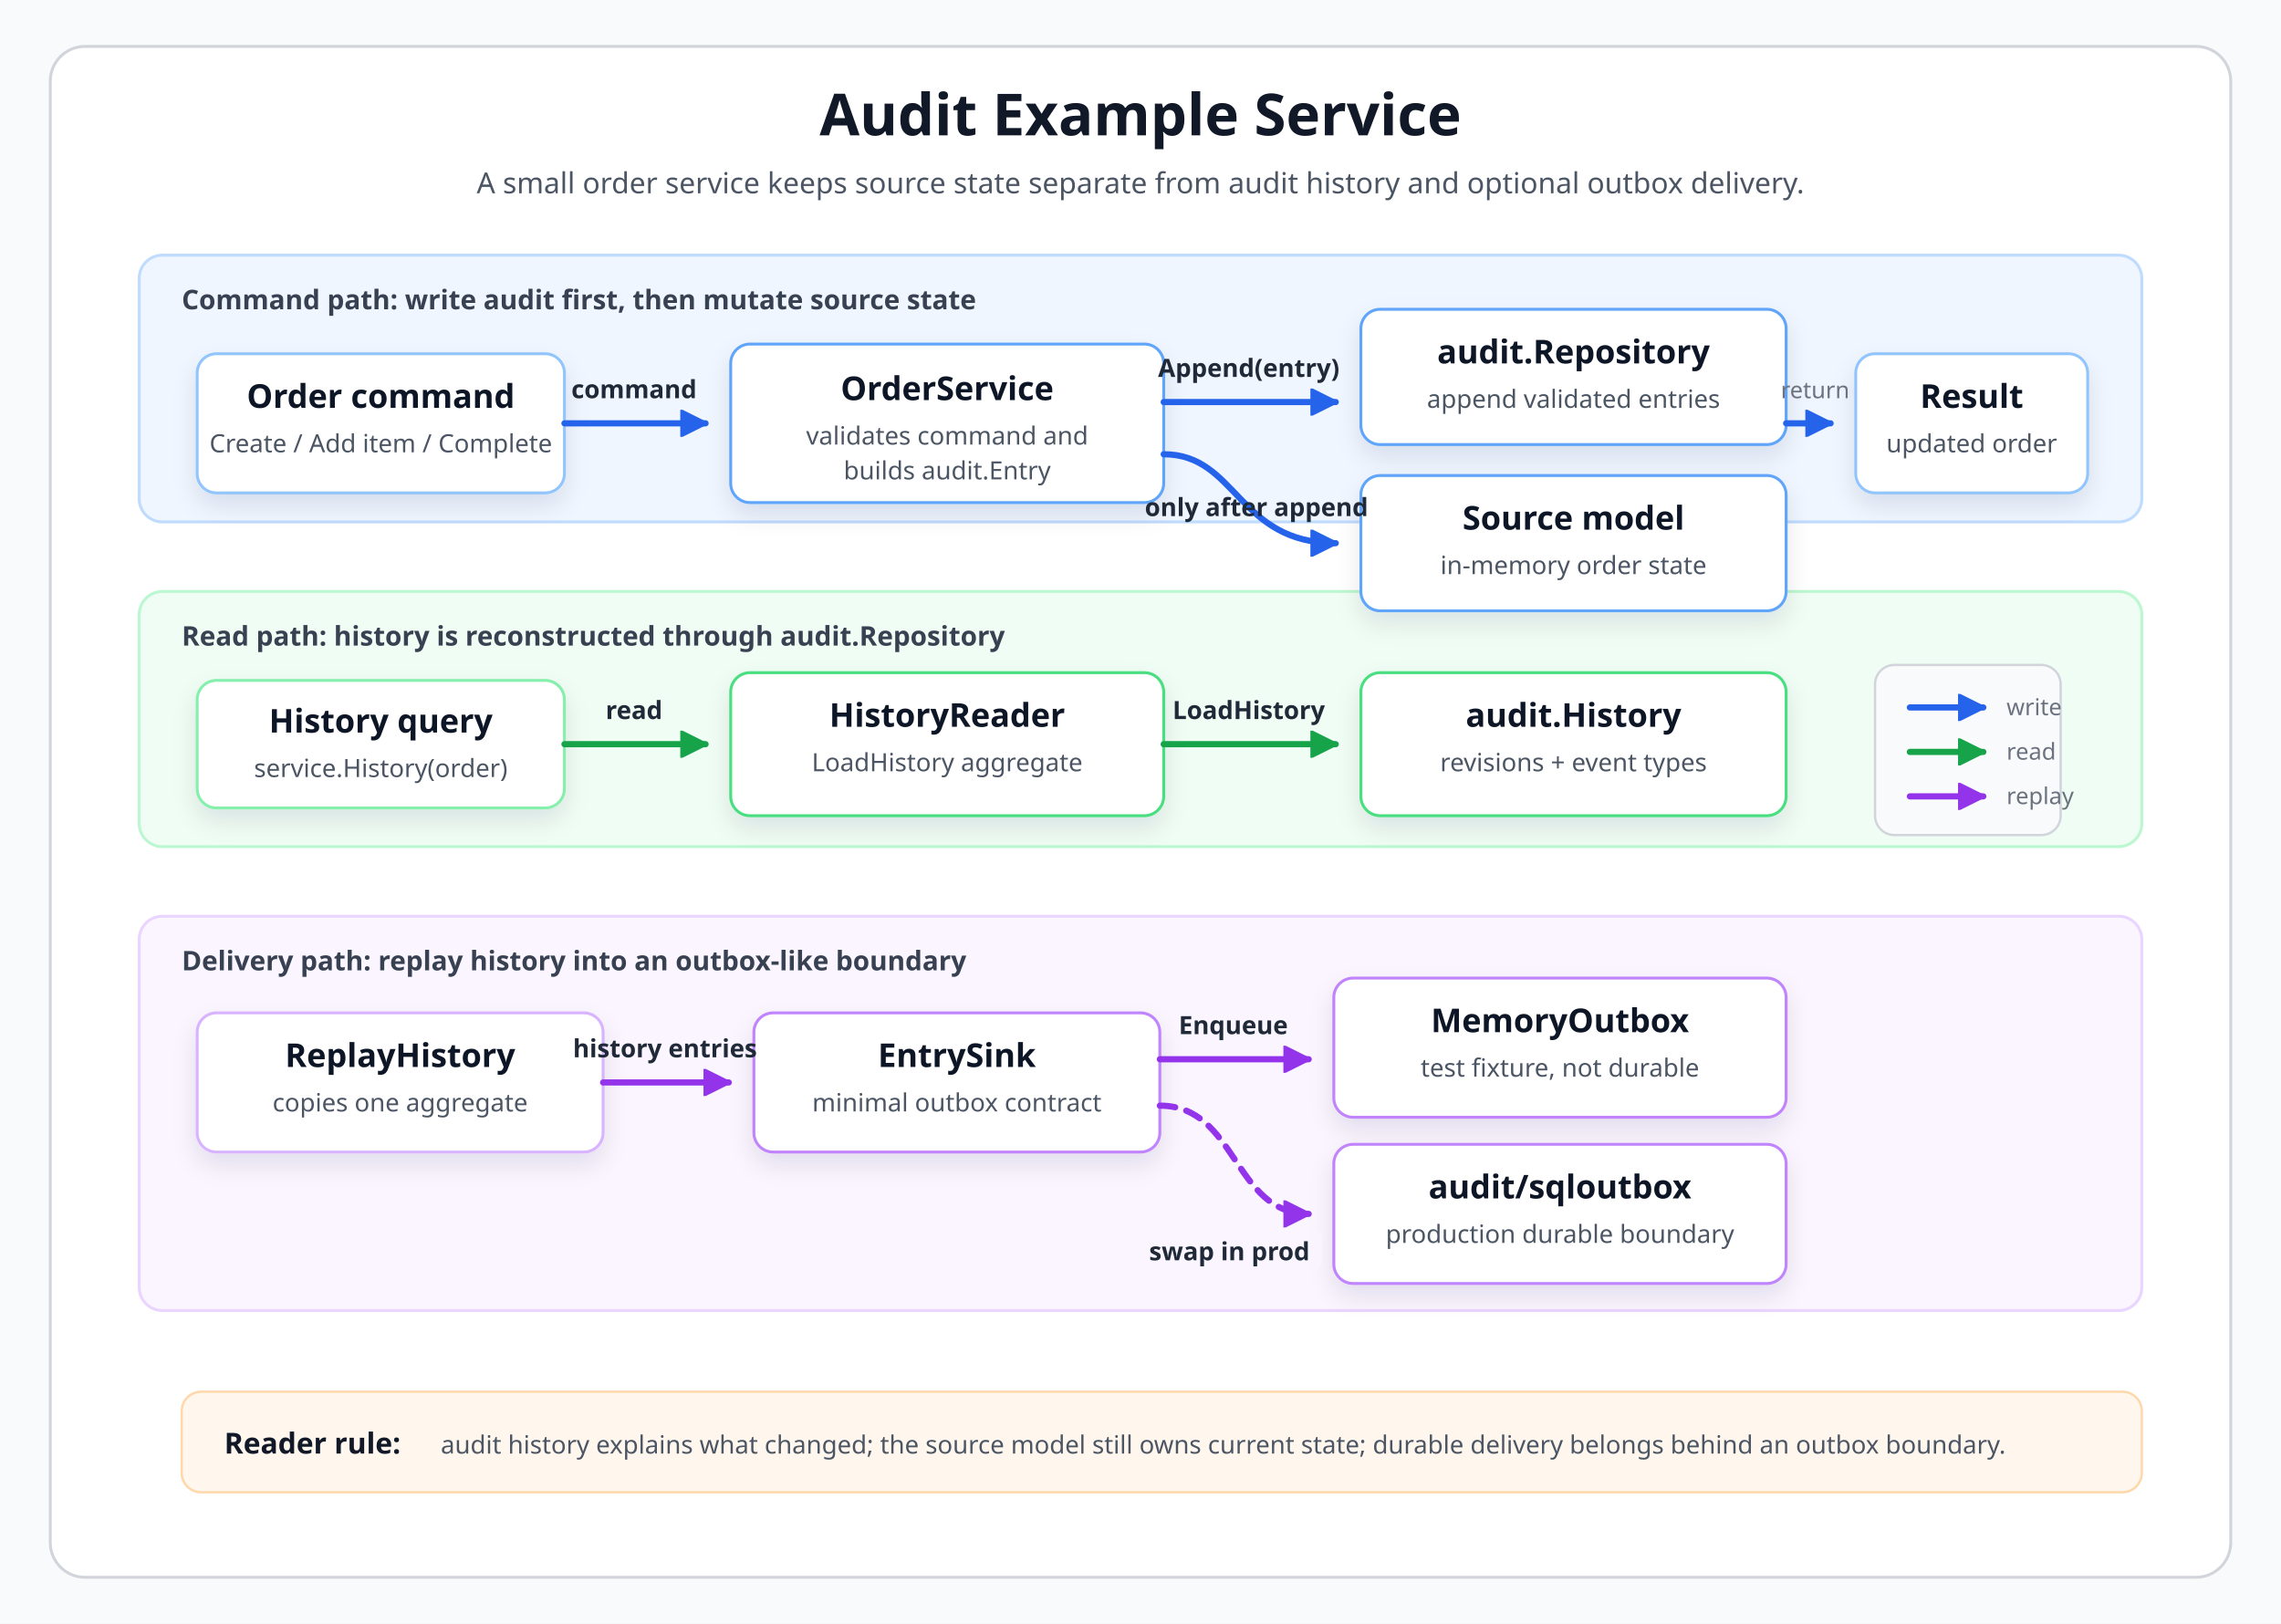
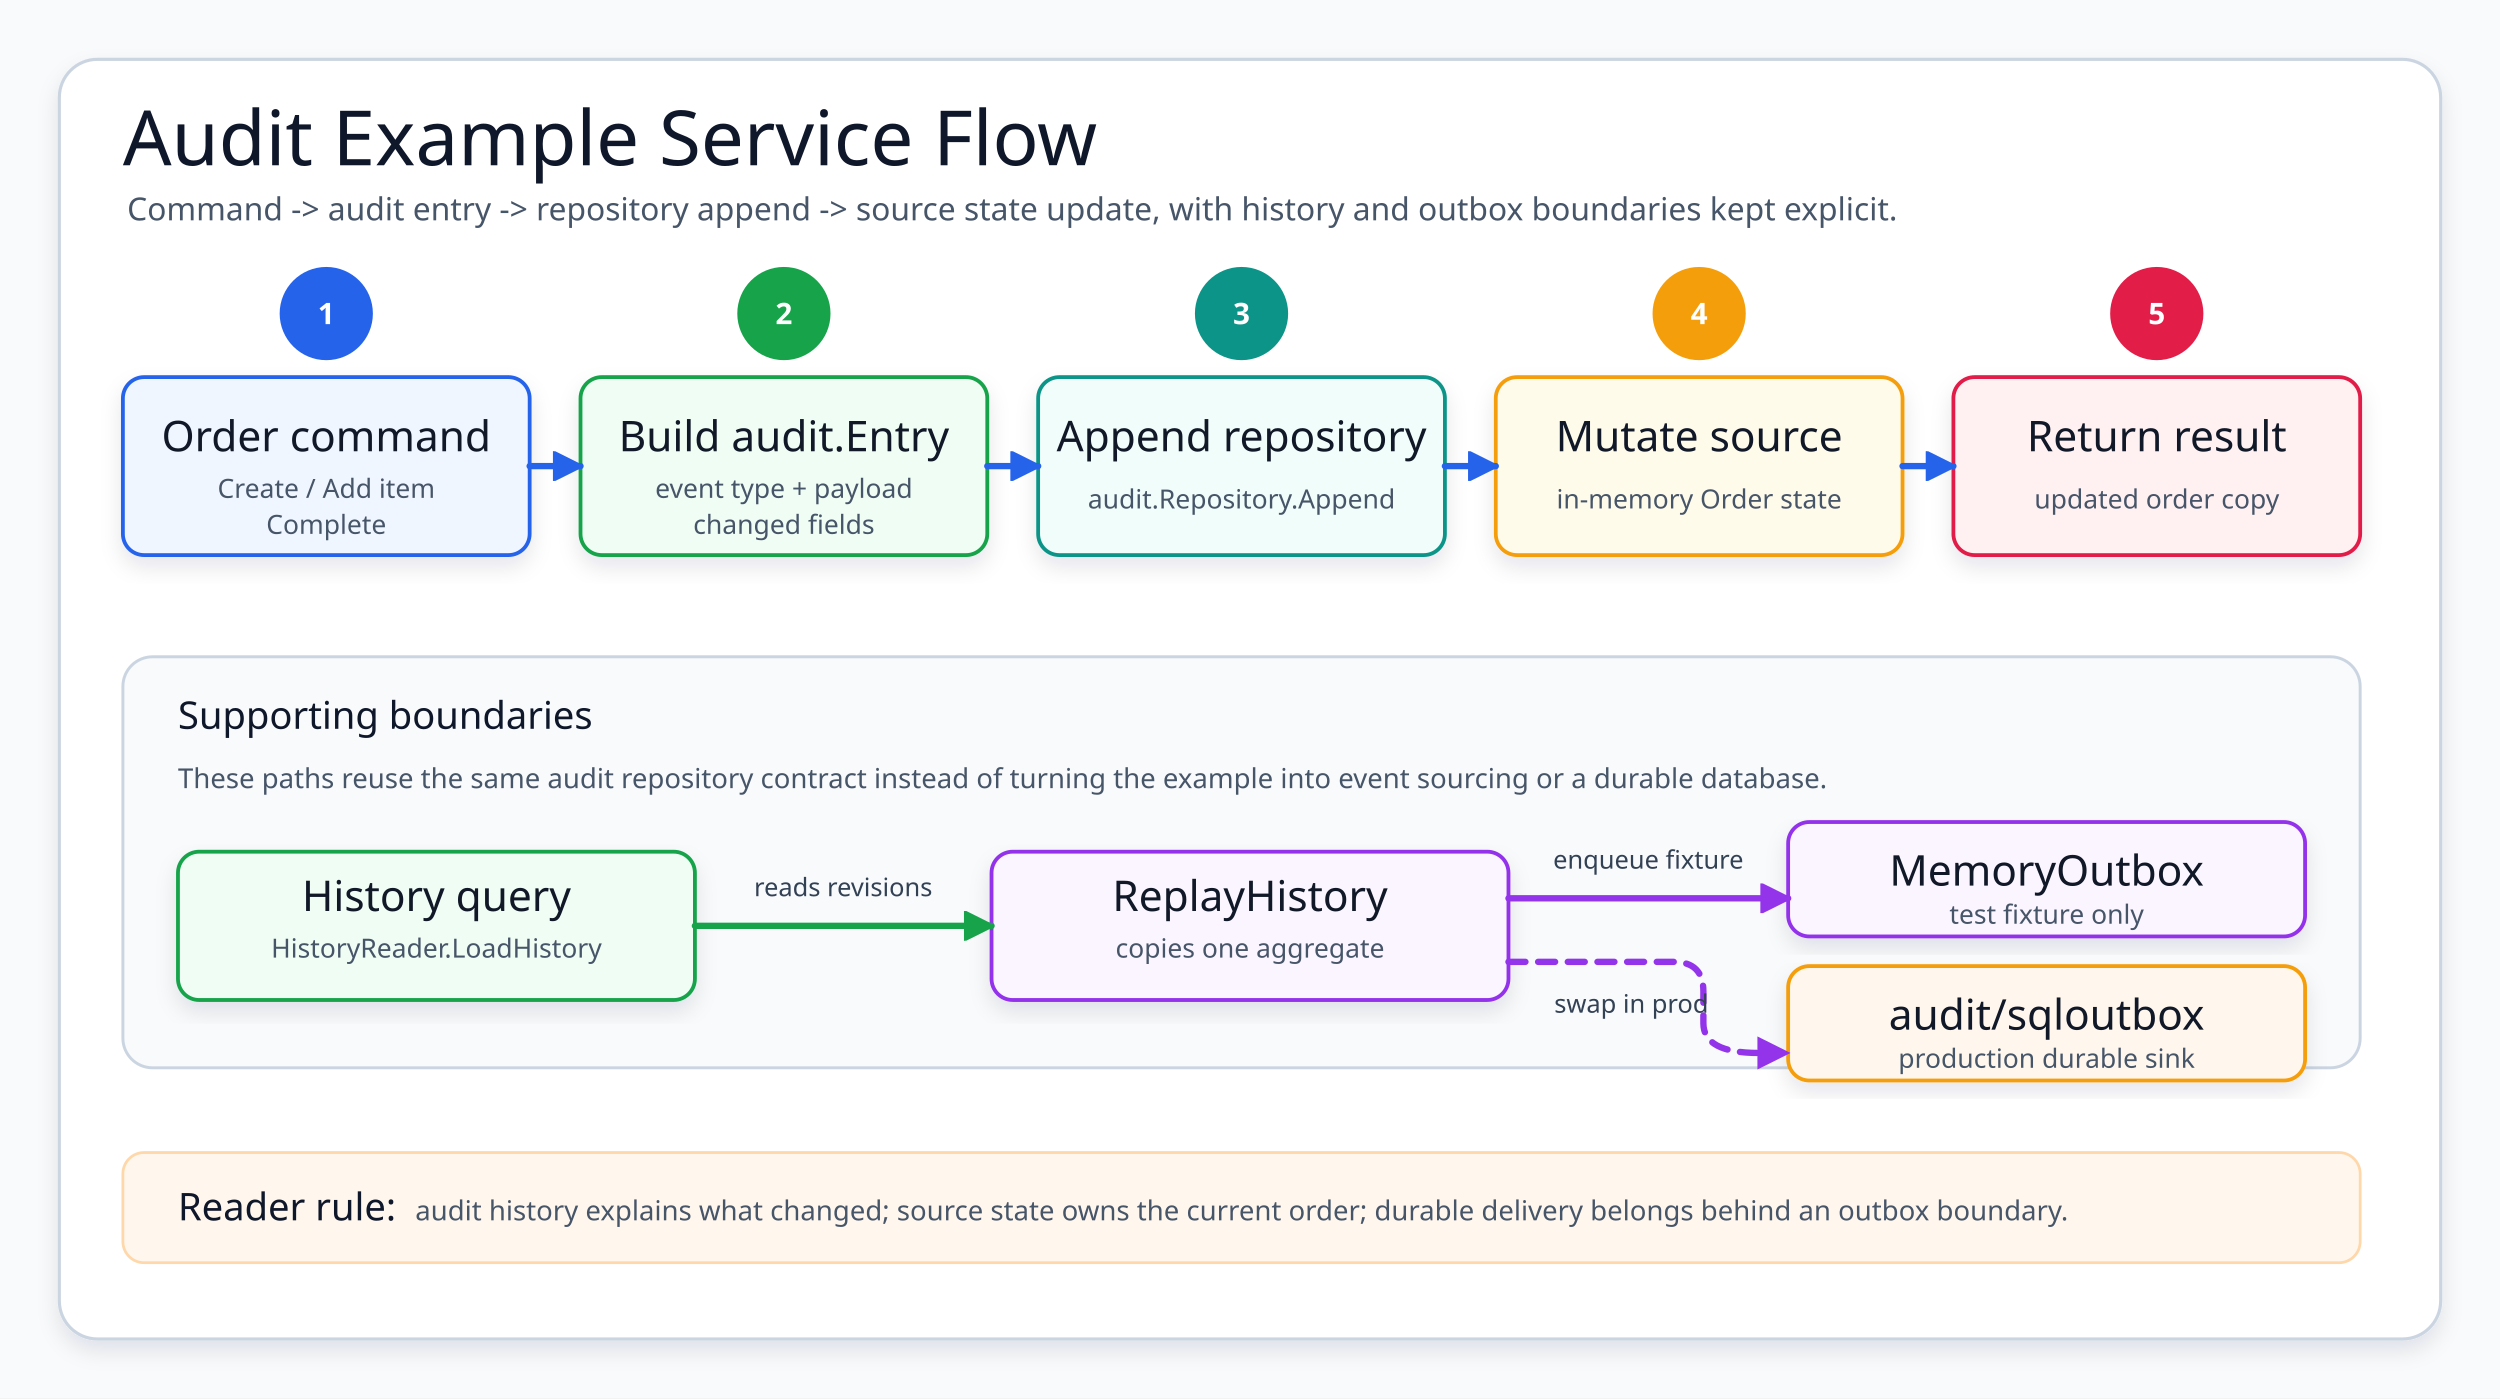
- <svg xmlns="http://www.w3.org/2000/svg" viewBox="0 0 1180 840" width="1180" height="840" role="img" aria-labelledby="title desc">
+ <svg xmlns="http://www.w3.org/2000/svg" width="1180" height="660" viewBox="0 0 1180 660" role="img" aria-labelledby="title desc">
  <defs>
-     <marker id="arrow-blue" markerUnits="userSpaceOnUse" markerWidth="14" markerHeight="14" refX="13" refY="7" orient="auto">
+     <filter id="softShadow" x="-8%" y="-12%" width="116%" height="128%">
+       <feDropShadow dx="0" dy="5" stdDeviation="5" flood-color="#0f172a" flood-opacity="0.10" />
+     </filter>
+     <marker id="arrow-blue" markerUnits="userSpaceOnUse" markerWidth="14" markerHeight="14" viewBox="0 0 14 14" refX="13" refY="7" orient="auto">
      <path d="M 0 0 L 14 7 L 0 14 Z" fill="#2563eb" stroke="#2563eb" stroke-width="1" stroke-dasharray="none" style="stroke-dasharray:none" />
    </marker>
-     <marker id="arrow-green" markerUnits="userSpaceOnUse" markerWidth="14" markerHeight="14" refX="13" refY="7" orient="auto">
+     <marker id="arrow-green" markerUnits="userSpaceOnUse" markerWidth="14" markerHeight="14" viewBox="0 0 14 14" refX="13" refY="7" orient="auto">
      <path d="M 0 0 L 14 7 L 0 14 Z" fill="#16a34a" stroke="#16a34a" stroke-width="1" stroke-dasharray="none" style="stroke-dasharray:none" />
    </marker>
-     <marker id="arrow-purple" markerUnits="userSpaceOnUse" markerWidth="14" markerHeight="14" refX="13" refY="7" orient="auto">
+     <marker id="arrow-purple" markerUnits="userSpaceOnUse" markerWidth="14" markerHeight="14" viewBox="0 0 14 14" refX="13" refY="7" orient="auto">
      <path d="M 0 0 L 14 7 L 0 14 Z" fill="#9333ea" stroke="#9333ea" stroke-width="1" stroke-dasharray="none" style="stroke-dasharray:none" />
    </marker>
-     <filter id="softShadow" x="-8%" y="-8%" width="116%" height="124%">
-       <feDropShadow dx="0" dy="6" stdDeviation="6" flood-color="#0f172a" flood-opacity="0.10" />
-     </filter>
  </defs>
  <style>
-     text { font-family: 'Architects Daughter', 'Comic Mono', 'Comic Sans MS', sans-serif; letter-spacing: 0; }
-     .title { fill: #111827; font-size: 30px; font-weight: 700; }
-     .subtitle { fill: #4b5563; font-size: 15px; }
-     .lane-title { fill: #374151; font-size: 14px; font-weight: 700; }
-     .card-title { fill: #111827; font-size: 17px; font-weight: 700; }
-     .card-sub { fill: #4b5563; font-size: 13px; }
-     .label { fill: #1f2937; font-size: 13px; font-weight: 700; }
-     .small { fill: #6b7280; font-size: 12px; }
-     .note-title { fill: #111827; font-size: 15px; font-weight: 700; }
-     .note { fill: #4b5563; font-size: 13px; }
-     .flow { fill: none; stroke-linecap: round; stroke-linejoin: round; stroke-width: 3.2; }
-     .soft-dash { stroke-dasharray: 8 6; }
+     text { font-family: "Architects Daughter", "Comic Mono", "Comic Sans MS", ui-sans-serif, system-ui, sans-serif; letter-spacing: 0; }
+     .canvas { fill:#f8fafc; }
+     .frame { fill:#ffffff; stroke:#cbd5e1; stroke-width:1.5; filter:url(#softShadow); }
+     .title { font-family:"Architects Daughter"; font-size:36px; fill:#0f172a; }
+     .subtitle { font-family:"Comic Mono"; font-size:15px; fill:#475569; }
+     .step { filter:url(#softShadow); stroke-width:1.8; }
+     .stepTitle { font-family:"Architects Daughter"; font-size:20px; fill:#111827; }
+     .detail { font-family:"Comic Mono"; font-size:12.5px; fill:#475569; }
+     .numText { font-family:"Comic Mono"; font-size:14px; fill:#ffffff; font-weight:700; }
+     .edge { fill:none; stroke-width:3; stroke-linecap:round; stroke-linejoin:round; }
+     .label { font-family:"Comic Mono"; font-size:12px; fill:#334155; }
+     .bandLabel { font-family:"Architects Daughter"; font-size:18px; fill:#0f172a; }
+     .note { font-family:"Comic Mono"; font-size:13px; fill:#475569; }
  </style>
-   <rect width="1180" height="840" fill="#f8fafc" />
-   <rect x="26" y="24" width="1128" height="792" rx="18" fill="#ffffff" stroke="#d1d5db" stroke-width="1.5" />
-   <text x="590" y="70" text-anchor="middle" class="title">Audit Example Service</text>
-   <text x="590" y="100" text-anchor="middle" class="subtitle">A small order service keeps source state separate from audit history and optional outbox delivery.</text>
-   <rect x="72" y="132" width="1036" height="138" rx="12" fill="#eff6ff" stroke="#bfdbfe" stroke-width="1.5" />
-   <text x="94" y="160" class="lane-title">Command path: write audit first, then mutate source state</text>
-   <rect x="72" y="306" width="1036" height="132" rx="12" fill="#f0fdf4" stroke="#bbf7d0" stroke-width="1.5" />
-   <text x="94" y="334" class="lane-title">Read path: history is reconstructed through audit.Repository</text>
-   <rect x="72" y="474" width="1036" height="204" rx="12" fill="#faf5ff" stroke="#e9d5ff" stroke-width="1.5" />
-   <text x="94" y="502" class="lane-title">Delivery path: replay history into an outbox-like boundary</text>
-   <g filter="url(#softShadow)">
-     <rect x="102" y="183" width="190" height="72" rx="10" fill="#ffffff" stroke="#93c5fd" stroke-width="1.5" />
-     <text x="197" y="211" text-anchor="middle" class="card-title">Order command</text>
-     <text x="197" y="234" text-anchor="middle" class="card-sub">Create / Add item / Complete</text>
-     <rect x="378" y="178" width="224" height="82" rx="10" fill="#ffffff" stroke="#60a5fa" stroke-width="1.5" />
-     <text x="490" y="207" text-anchor="middle" class="card-title">OrderService</text>
-     <text x="490" y="230" text-anchor="middle" class="card-sub">validates command and</text>
-     <text x="490" y="248" text-anchor="middle" class="card-sub">builds audit.Entry</text>
-     <rect x="704" y="160" width="220" height="70" rx="10" fill="#ffffff" stroke="#60a5fa" stroke-width="1.5" />
-     <text x="814" y="188" text-anchor="middle" class="card-title">audit.Repository</text>
-     <text x="814" y="211" text-anchor="middle" class="card-sub">append validated entries</text>
-     <rect x="704" y="246" width="220" height="70" rx="10" fill="#ffffff" stroke="#60a5fa" stroke-width="1.5" />
-     <text x="814" y="274" text-anchor="middle" class="card-title">Source model</text>
-     <text x="814" y="297" text-anchor="middle" class="card-sub">in-memory order state</text>
-     <rect x="960" y="183" width="120" height="72" rx="10" fill="#ffffff" stroke="#93c5fd" stroke-width="1.5" />
-     <text x="1020" y="211" text-anchor="middle" class="card-title">Result</text>
-     <text x="1020" y="234" text-anchor="middle" class="card-sub">updated order</text>
-     <rect x="102" y="352" width="190" height="66" rx="10" fill="#ffffff" stroke="#86efac" stroke-width="1.5" />
-     <text x="197" y="379" text-anchor="middle" class="card-title">History query</text>
-     <text x="197" y="402" text-anchor="middle" class="card-sub">service.History(order)</text>
-     <rect x="378" y="348" width="224" height="74" rx="10" fill="#ffffff" stroke="#4ade80" stroke-width="1.5" />
-     <text x="490" y="376" text-anchor="middle" class="card-title">HistoryReader</text>
-     <text x="490" y="399" text-anchor="middle" class="card-sub">LoadHistory aggregate</text>
-     <rect x="704" y="348" width="220" height="74" rx="10" fill="#ffffff" stroke="#4ade80" stroke-width="1.5" />
-     <text x="814" y="376" text-anchor="middle" class="card-title">audit.History</text>
-     <text x="814" y="399" text-anchor="middle" class="card-sub">revisions + event types</text>
-     <rect x="102" y="524" width="210" height="72" rx="10" fill="#ffffff" stroke="#d8b4fe" stroke-width="1.5" />
-     <text x="207" y="552" text-anchor="middle" class="card-title">ReplayHistory</text>
-     <text x="207" y="575" text-anchor="middle" class="card-sub">copies one aggregate</text>
-     <rect x="390" y="524" width="210" height="72" rx="10" fill="#ffffff" stroke="#c084fc" stroke-width="1.5" />
-     <text x="495" y="552" text-anchor="middle" class="card-title">EntrySink</text>
-     <text x="495" y="575" text-anchor="middle" class="card-sub">minimal outbox contract</text>
-     <rect x="690" y="506" width="234" height="72" rx="10" fill="#ffffff" stroke="#c084fc" stroke-width="1.5" />
-     <text x="807" y="534" text-anchor="middle" class="card-title">MemoryOutbox</text>
-     <text x="807" y="557" text-anchor="middle" class="card-sub">test fixture, not durable</text>
-     <rect x="690" y="592" width="234" height="72" rx="10" fill="#ffffff" stroke="#c084fc" stroke-width="1.5" />
-     <text x="807" y="620" text-anchor="middle" class="card-title">audit/sqloutbox</text>
-     <text x="807" y="643" text-anchor="middle" class="card-sub">production durable boundary</text>
+   <rect class="canvas" width="1180" height="660" />
+   <rect class="frame" x="28" y="28" width="1124" height="604" rx="18" />
+   <text id="heading" class="title" x="58" y="78">Audit Example Service Flow</text>
+   <text class="subtitle" x="60" y="104">Command -&gt; audit entry -&gt; repository append -&gt; source state update, with history and outbox boundaries kept explicit.</text>
+   <g id="main-flow">
+     <circle cx="154" cy="148" r="22" fill="#2563eb" />
+     <text class="numText" x="154" y="153" text-anchor="middle">1</text>
+     <rect class="step" x="58" y="178" width="192" height="84" rx="10" fill="#eff6ff" stroke="#2563eb" />
+     <text class="stepTitle" x="154" y="213" text-anchor="middle">Order command</text>
+     <text class="detail" x="154" y="235" text-anchor="middle">Create / Add item</text>
+     <text class="detail" x="154" y="252" text-anchor="middle">Complete</text>
+     <circle cx="370" cy="148" r="22" fill="#16a34a" />
+     <text class="numText" x="370" y="153" text-anchor="middle">2</text>
+     <rect class="step" x="274" y="178" width="192" height="84" rx="10" fill="#f0fdf4" stroke="#16a34a" />
+     <text class="stepTitle" x="370" y="213" text-anchor="middle">Build audit.Entry</text>
+     <text class="detail" x="370" y="235" text-anchor="middle">event type + payload</text>
+     <text class="detail" x="370" y="252" text-anchor="middle">changed fields</text>
+     <circle cx="586" cy="148" r="22" fill="#0d9488" />
+     <text class="numText" x="586" y="153" text-anchor="middle">3</text>
+     <rect class="step" x="490" y="178" width="192" height="84" rx="10" fill="#f0fdfa" stroke="#0d9488" />
+     <text class="stepTitle" x="586" y="213" text-anchor="middle">Append repository</text>
+     <text class="detail" x="586" y="240" text-anchor="middle">audit.Repository.Append</text>
+     <circle cx="802" cy="148" r="22" fill="#f59e0b" />
+     <text class="numText" x="802" y="153" text-anchor="middle">4</text>
+     <rect class="step" x="706" y="178" width="192" height="84" rx="10" fill="#fffbeb" stroke="#f59e0b" />
+     <text class="stepTitle" x="802" y="213" text-anchor="middle">Mutate source</text>
+     <text class="detail" x="802" y="240" text-anchor="middle">in-memory Order state</text>
+     <circle cx="1018" cy="148" r="22" fill="#e11d48" />
+     <text class="numText" x="1018" y="153" text-anchor="middle">5</text>
+     <rect class="step" x="922" y="178" width="192" height="84" rx="10" fill="#fff1f2" stroke="#e11d48" />
+     <text class="stepTitle" x="1018" y="213" text-anchor="middle">Return result</text>
+     <text class="detail" x="1018" y="240" text-anchor="middle">updated order copy</text>
+     <line class="edge" x1="250" y1="220" x2="274" y2="220" stroke="#2563eb" marker-end="url(#arrow-blue)" />
+     <line class="edge" x1="466" y1="220" x2="490" y2="220" stroke="#2563eb" marker-end="url(#arrow-blue)" />
+     <line class="edge" x1="682" y1="220" x2="706" y2="220" stroke="#2563eb" marker-end="url(#arrow-blue)" />
+     <line class="edge" x1="898" y1="220" x2="922" y2="220" stroke="#2563eb" marker-end="url(#arrow-blue)" />
  </g>
-   <path class="flow" d="M 292 219 H 365" stroke="#2563eb" marker-end="url(#arrow-blue)" />
-   <text x="328" y="206" text-anchor="middle" class="label">command</text>
-   <path class="flow" d="M 602 208 H 691" stroke="#2563eb" marker-end="url(#arrow-blue)" />
-   <text x="646" y="195" text-anchor="middle" class="label">Append(entry)</text>
-   <path class="flow" d="M 602 235 C 640 235 640 281 691 281" stroke="#2563eb" marker-end="url(#arrow-blue)" />
-   <text x="650" y="267" text-anchor="middle" class="label">only after append</text>
-   <path class="flow" d="M 924 219 H 947" stroke="#2563eb" marker-end="url(#arrow-blue)" />
-   <text x="939" y="206" text-anchor="middle" class="small">return</text>
-   <path class="flow" d="M 292 385 H 365" stroke="#16a34a" marker-end="url(#arrow-green)" />
-   <text x="328" y="372" text-anchor="middle" class="label">read</text>
-   <path class="flow" d="M 602 385 H 691" stroke="#16a34a" marker-end="url(#arrow-green)" />
-   <text x="646" y="372" text-anchor="middle" class="label">LoadHistory</text>
-   <path class="flow" d="M 312 560 H 377" stroke="#9333ea" marker-end="url(#arrow-purple)" />
-   <text x="344" y="547" text-anchor="middle" class="label">history entries</text>
-   <path class="flow" d="M 600 548 H 677" stroke="#9333ea" marker-end="url(#arrow-purple)" />
-   <text x="638" y="535" text-anchor="middle" class="label">Enqueue</text>
-   <path class="flow soft-dash" d="M 600 572 C 640 572 638 628 677 628" stroke="#9333ea" marker-end="url(#arrow-purple)" />
-   <rect x="588" y="636" width="96" height="22" rx="6" fill="#faf5ff" opacity="0.95" />
-   <text x="636" y="652" text-anchor="middle" class="label">swap in prod</text>
-   <rect x="970" y="344" width="96" height="88" rx="10" fill="#f9fafb" stroke="#d1d5db" stroke-width="1.2" />
-   <line x1="988" y1="366" x2="1026" y2="366" class="flow" stroke="#2563eb" marker-end="url(#arrow-blue)" />
-   <text x="1038" y="370" class="small">write</text>
-   <line x1="988" y1="389" x2="1026" y2="389" class="flow" stroke="#16a34a" marker-end="url(#arrow-green)" />
-   <text x="1038" y="393" class="small">read</text>
-   <line x1="988" y1="412" x2="1026" y2="412" class="flow" stroke="#9333ea" marker-end="url(#arrow-purple)" />
-   <text x="1038" y="416" class="small">replay</text>
-   <rect x="94" y="720" width="1014" height="52" rx="10" fill="#fff7ed" stroke="#fed7aa" stroke-width="1.2" />
-   <text x="116" y="752" class="note-title">Reader rule:</text>
-   <text x="228" y="752" class="note">audit history explains what changed; the source model still owns current state; durable delivery belongs behind an outbox boundary.</text>
+   <g id="context-band">
+     <rect x="58" y="310" width="1056" height="194" rx="14" fill="#f8fafc" stroke="#cbd5e1" stroke-width="1.4" />
+     <text class="bandLabel" x="84" y="344">Supporting boundaries</text>
+     <text class="note" x="84" y="372">These paths reuse the same audit repository contract instead of turning the example into event sourcing or a durable database.</text>
+     <rect class="step" x="84" y="402" width="244" height="70" rx="10" fill="#f0fdf4" stroke="#16a34a" />
+     <text class="stepTitle" x="206" y="430" text-anchor="middle">History query</text>
+     <text class="detail" x="206" y="452" text-anchor="middle">HistoryReader.LoadHistory</text>
+     <rect class="step" x="468" y="402" width="244" height="70" rx="10" fill="#faf5ff" stroke="#9333ea" />
+     <text class="stepTitle" x="590" y="430" text-anchor="middle">ReplayHistory</text>
+     <text class="detail" x="590" y="452" text-anchor="middle">copies one aggregate</text>
+     <rect class="step" x="844" y="388" width="244" height="54" rx="10" fill="#faf5ff" stroke="#9333ea" />
+     <text class="stepTitle" x="966" y="418" text-anchor="middle">MemoryOutbox</text>
+     <text class="detail" x="966" y="436" text-anchor="middle">test fixture only</text>
+     <rect class="step" x="844" y="456" width="244" height="54" rx="10" fill="#fff7ed" stroke="#f59e0b" />
+     <text class="stepTitle" x="966" y="486" text-anchor="middle">audit/sqloutbox</text>
+     <text class="detail" x="966" y="504" text-anchor="middle">production durable sink</text>
+     <line class="edge" x1="328" y1="437" x2="468" y2="437" stroke="#16a34a" marker-end="url(#arrow-green)" />
+     <text class="label" x="398" y="423" text-anchor="middle">reads revisions</text>
+     <line class="edge" x1="712" y1="424" x2="844" y2="424" stroke="#9333ea" marker-end="url(#arrow-purple)" />
+     <text class="label" x="778" y="410" text-anchor="middle">enqueue fixture</text>
+     <path class="edge" d="M 712 454 H 790 Q 804 454 804 468 L 804 483 Q 804 497 830 497" stroke="#9333ea" stroke-dasharray="8 6" />
+     <polygon points="844,497 830,490 830,504" fill="#9333ea" stroke="#9333ea" stroke-width="1" stroke-dasharray="none" style="stroke-dasharray:none" />
+     <text class="label" x="770" y="478" text-anchor="middle">swap in prod</text>
+   </g>
+   <g id="reader-rule">
+     <rect x="58" y="544" width="1056" height="52" rx="10" fill="#fff7ed" stroke="#fed7aa" stroke-width="1.3" />
+     <text class="bandLabel" x="84" y="576">Reader rule:</text>
+     <text class="note" x="196" y="576">audit history explains what changed; source state owns the current order; durable delivery belongs behind an outbox boundary.</text>
+   </g>
</svg>
